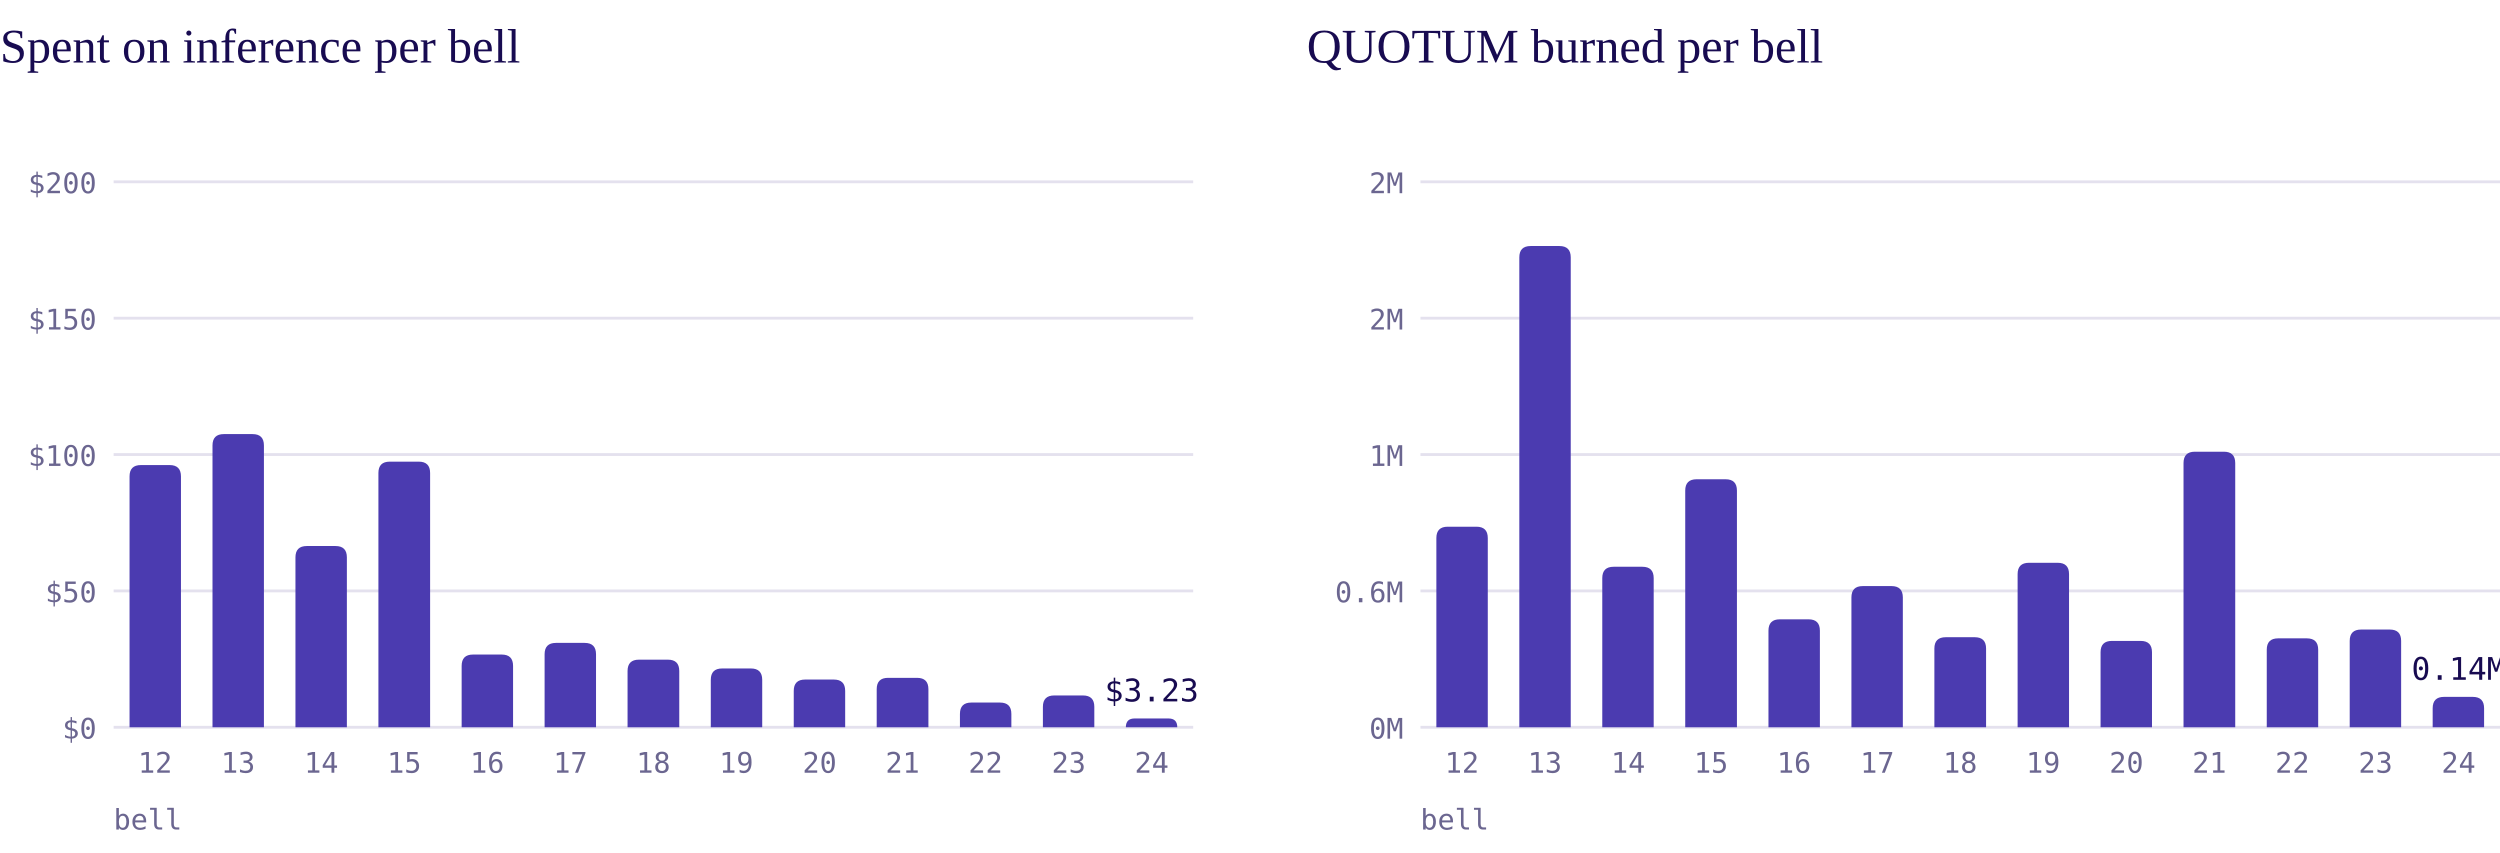
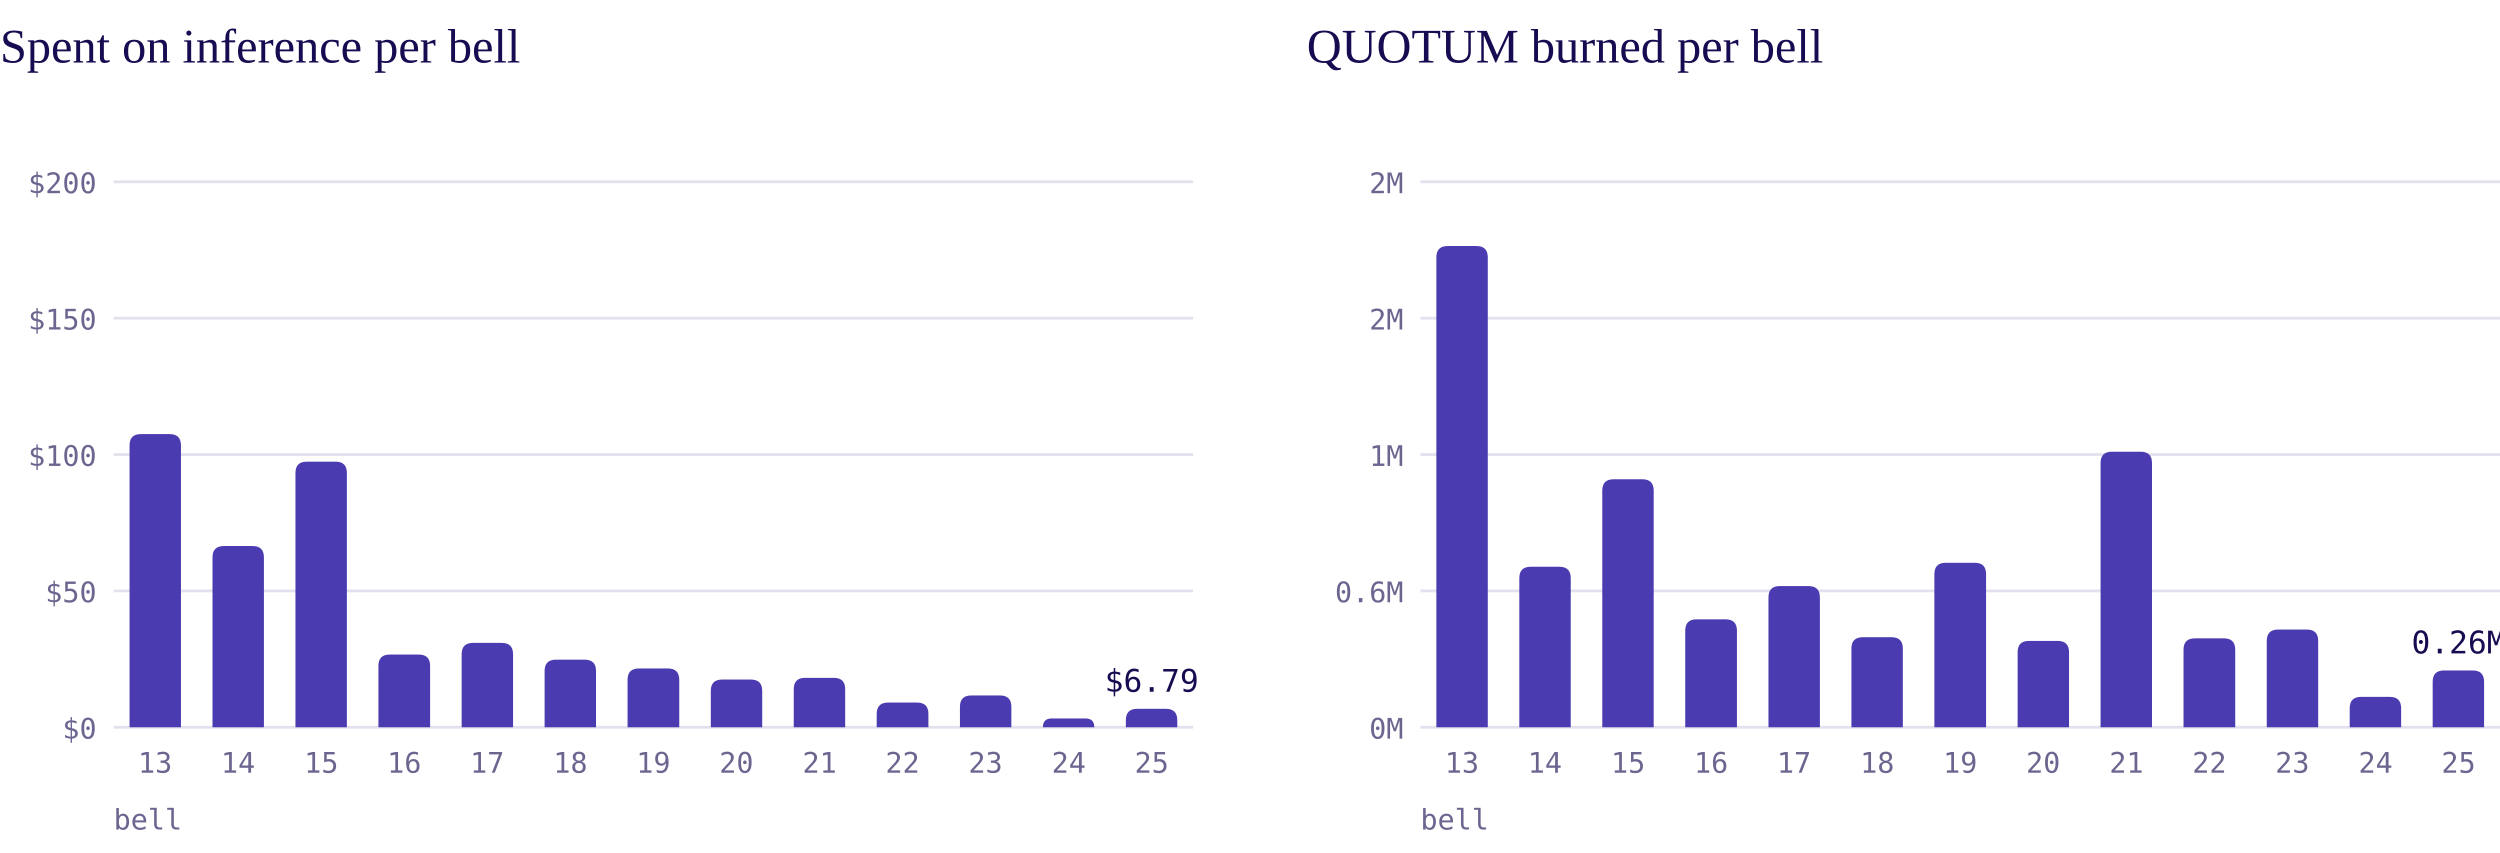
- <svg xmlns="http://www.w3.org/2000/svg" viewBox="0 0 880 300" width="880" height="300" role="img" aria-label="quotum bells 1 to 24: inference spent and QUOTUM burned per bell">
+ <svg xmlns="http://www.w3.org/2000/svg" viewBox="0 0 880 300" width="880" height="300" role="img" aria-label="quotum bells 1 to 25: inference spent and QUOTUM burned per bell">
  <text x="0" y="22" font-family="Georgia,'Times New Roman',serif" font-size="17" fill="#180b51">Spent on inference per bell</text>
  <line x1="40" x2="420" y1="256.0" y2="256.0" stroke="#e4e1ee" stroke-width="1" />
  <text x="34" y="260.0" text-anchor="end" font-family="ui-monospace,SFMono-Regular,Menlo,monospace" font-size="10" fill="#6b6690">$0</text>
  <line x1="40" x2="420" y1="208.0" y2="208.0" stroke="#e4e1ee" stroke-width="1" />
  <text x="34" y="212.0" text-anchor="end" font-family="ui-monospace,SFMono-Regular,Menlo,monospace" font-size="10" fill="#6b6690">$50</text>
  <line x1="40" x2="420" y1="160.0" y2="160.0" stroke="#e4e1ee" stroke-width="1" />
  <text x="34" y="164.0" text-anchor="end" font-family="ui-monospace,SFMono-Regular,Menlo,monospace" font-size="10" fill="#6b6690">$100</text>
  <line x1="40" x2="420" y1="112.0" y2="112.0" stroke="#e4e1ee" stroke-width="1" />
  <text x="34" y="116.0" text-anchor="end" font-family="ui-monospace,SFMono-Regular,Menlo,monospace" font-size="10" fill="#6b6690">$150</text>
  <line x1="40" x2="420" y1="64.0" y2="64.0" stroke="#e4e1ee" stroke-width="1" />
  <text x="34" y="68.0" text-anchor="end" font-family="ui-monospace,SFMono-Regular,Menlo,monospace" font-size="10" fill="#6b6690">$200</text>
-   <path d="M45.6,256.0 V167.7 Q45.6,163.7 49.6,163.7 H59.7 Q63.7,163.7 63.7,167.7 V256.0 Z" fill="#4b3bb0" />
-   <text x="54.6" y="272" text-anchor="middle" font-family="ui-monospace,SFMono-Regular,Menlo,monospace" font-size="10" fill="#6b6690">12</text>
-   <path d="M74.8,256.0 V156.8 Q74.8,152.8 78.8,152.8 H88.9 Q92.9,152.8 92.9,156.8 V256.0 Z" fill="#4b3bb0" />
-   <text x="83.8" y="272" text-anchor="middle" font-family="ui-monospace,SFMono-Regular,Menlo,monospace" font-size="10" fill="#6b6690">13</text>
-   <path d="M104.0,256.0 V196.2 Q104.0,192.2 108.0,192.2 H118.1 Q122.1,192.2 122.1,196.2 V256.0 Z" fill="#4b3bb0" />
-   <text x="113.1" y="272" text-anchor="middle" font-family="ui-monospace,SFMono-Regular,Menlo,monospace" font-size="10" fill="#6b6690">14</text>
-   <path d="M133.2,256.0 V166.5 Q133.2,162.5 137.2,162.5 H147.4 Q151.4,162.5 151.4,166.5 V256.0 Z" fill="#4b3bb0" />
-   <text x="142.3" y="272" text-anchor="middle" font-family="ui-monospace,SFMono-Regular,Menlo,monospace" font-size="10" fill="#6b6690">15</text>
-   <path d="M162.5,256.0 V234.4 Q162.5,230.4 166.5,230.4 H176.6 Q180.6,230.4 180.6,234.4 V256.0 Z" fill="#4b3bb0" />
-   <text x="171.5" y="272" text-anchor="middle" font-family="ui-monospace,SFMono-Regular,Menlo,monospace" font-size="10" fill="#6b6690">16</text>
-   <path d="M191.7,256.0 V230.3 Q191.7,226.3 195.7,226.3 H205.8 Q209.8,226.3 209.8,230.3 V256.0 Z" fill="#4b3bb0" />
-   <text x="200.8" y="272" text-anchor="middle" font-family="ui-monospace,SFMono-Regular,Menlo,monospace" font-size="10" fill="#6b6690">17</text>
-   <path d="M220.9,256.0 V236.2 Q220.9,232.2 224.9,232.2 H235.1 Q239.1,232.2 239.1,236.2 V256.0 Z" fill="#4b3bb0" />
-   <text x="230.0" y="272" text-anchor="middle" font-family="ui-monospace,SFMono-Regular,Menlo,monospace" font-size="10" fill="#6b6690">18</text>
-   <path d="M250.2,256.0 V239.3 Q250.2,235.3 254.2,235.3 H264.3 Q268.3,235.3 268.3,239.3 V256.0 Z" fill="#4b3bb0" />
-   <text x="259.2" y="272" text-anchor="middle" font-family="ui-monospace,SFMono-Regular,Menlo,monospace" font-size="10" fill="#6b6690">19</text>
-   <path d="M279.4,256.0 V243.2 Q279.4,239.2 283.4,239.2 H293.5 Q297.5,239.2 297.5,243.2 V256.0 Z" fill="#4b3bb0" />
-   <text x="288.5" y="272" text-anchor="middle" font-family="ui-monospace,SFMono-Regular,Menlo,monospace" font-size="10" fill="#6b6690">20</text>
-   <path d="M308.6,256.0 V242.6 Q308.6,238.6 312.6,238.6 H322.8 Q326.8,238.6 326.8,242.6 V256.0 Z" fill="#4b3bb0" />
-   <text x="317.7" y="272" text-anchor="middle" font-family="ui-monospace,SFMono-Regular,Menlo,monospace" font-size="10" fill="#6b6690">21</text>
-   <path d="M337.9,256.0 V251.3 Q337.9,247.3 341.9,247.3 H352.0 Q356.0,247.3 356.0,251.3 V256.0 Z" fill="#4b3bb0" />
-   <text x="346.9" y="272" text-anchor="middle" font-family="ui-monospace,SFMono-Regular,Menlo,monospace" font-size="10" fill="#6b6690">22</text>
-   <path d="M367.1,256.0 V248.8 Q367.1,244.8 371.1,244.8 H381.2 Q385.2,244.8 385.2,248.8 V256.0 Z" fill="#4b3bb0" />
-   <text x="376.2" y="272" text-anchor="middle" font-family="ui-monospace,SFMono-Regular,Menlo,monospace" font-size="10" fill="#6b6690">23</text>
-   <path d="M396.3,256.0 V256.0 Q396.3,252.9 399.4,252.9 H411.3 Q414.4,252.9 414.4,256.0 V256.0 Z" fill="#4b3bb0" />
-   <text x="405.4" y="272" text-anchor="middle" font-family="ui-monospace,SFMono-Regular,Menlo,monospace" font-size="10" fill="#6b6690">24</text>
-   <text x="405.4" y="246.9" text-anchor="middle" font-family="ui-monospace,SFMono-Regular,Menlo,monospace" font-size="11" fill="#180b51">$3.23</text>
+   <path d="M45.6,256.0 V156.8 Q45.6,152.8 49.6,152.8 H59.7 Q63.7,152.8 63.7,156.8 V256.0 Z" fill="#4b3bb0" />
+   <text x="54.6" y="272" text-anchor="middle" font-family="ui-monospace,SFMono-Regular,Menlo,monospace" font-size="10" fill="#6b6690">13</text>
+   <path d="M74.8,256.0 V196.2 Q74.8,192.2 78.8,192.2 H88.9 Q92.9,192.2 92.9,196.2 V256.0 Z" fill="#4b3bb0" />
+   <text x="83.8" y="272" text-anchor="middle" font-family="ui-monospace,SFMono-Regular,Menlo,monospace" font-size="10" fill="#6b6690">14</text>
+   <path d="M104.0,256.0 V166.5 Q104.0,162.5 108.0,162.5 H118.1 Q122.1,162.5 122.1,166.5 V256.0 Z" fill="#4b3bb0" />
+   <text x="113.1" y="272" text-anchor="middle" font-family="ui-monospace,SFMono-Regular,Menlo,monospace" font-size="10" fill="#6b6690">15</text>
+   <path d="M133.2,256.0 V234.4 Q133.2,230.4 137.2,230.4 H147.4 Q151.4,230.4 151.4,234.4 V256.0 Z" fill="#4b3bb0" />
+   <text x="142.3" y="272" text-anchor="middle" font-family="ui-monospace,SFMono-Regular,Menlo,monospace" font-size="10" fill="#6b6690">16</text>
+   <path d="M162.5,256.0 V230.3 Q162.5,226.3 166.5,226.3 H176.6 Q180.6,226.3 180.6,230.3 V256.0 Z" fill="#4b3bb0" />
+   <text x="171.5" y="272" text-anchor="middle" font-family="ui-monospace,SFMono-Regular,Menlo,monospace" font-size="10" fill="#6b6690">17</text>
+   <path d="M191.7,256.0 V236.2 Q191.7,232.2 195.7,232.2 H205.8 Q209.8,232.2 209.8,236.2 V256.0 Z" fill="#4b3bb0" />
+   <text x="200.8" y="272" text-anchor="middle" font-family="ui-monospace,SFMono-Regular,Menlo,monospace" font-size="10" fill="#6b6690">18</text>
+   <path d="M220.9,256.0 V239.3 Q220.9,235.3 224.9,235.3 H235.1 Q239.1,235.3 239.1,239.3 V256.0 Z" fill="#4b3bb0" />
+   <text x="230.0" y="272" text-anchor="middle" font-family="ui-monospace,SFMono-Regular,Menlo,monospace" font-size="10" fill="#6b6690">19</text>
+   <path d="M250.2,256.0 V243.2 Q250.2,239.2 254.2,239.2 H264.3 Q268.3,239.2 268.3,243.2 V256.0 Z" fill="#4b3bb0" />
+   <text x="259.2" y="272" text-anchor="middle" font-family="ui-monospace,SFMono-Regular,Menlo,monospace" font-size="10" fill="#6b6690">20</text>
+   <path d="M279.4,256.0 V242.6 Q279.4,238.6 283.4,238.6 H293.5 Q297.5,238.6 297.5,242.6 V256.0 Z" fill="#4b3bb0" />
+   <text x="288.5" y="272" text-anchor="middle" font-family="ui-monospace,SFMono-Regular,Menlo,monospace" font-size="10" fill="#6b6690">21</text>
+   <path d="M308.6,256.0 V251.3 Q308.6,247.3 312.6,247.3 H322.8 Q326.8,247.3 326.8,251.3 V256.0 Z" fill="#4b3bb0" />
+   <text x="317.7" y="272" text-anchor="middle" font-family="ui-monospace,SFMono-Regular,Menlo,monospace" font-size="10" fill="#6b6690">22</text>
+   <path d="M337.9,256.0 V248.8 Q337.9,244.8 341.9,244.8 H352.0 Q356.0,244.8 356.0,248.8 V256.0 Z" fill="#4b3bb0" />
+   <text x="346.9" y="272" text-anchor="middle" font-family="ui-monospace,SFMono-Regular,Menlo,monospace" font-size="10" fill="#6b6690">23</text>
+   <path d="M367.1,256.0 V256.0 Q367.1,252.9 370.2,252.9 H382.1 Q385.2,252.9 385.2,256.0 V256.0 Z" fill="#4b3bb0" />
+   <text x="376.2" y="272" text-anchor="middle" font-family="ui-monospace,SFMono-Regular,Menlo,monospace" font-size="10" fill="#6b6690">24</text>
+   <path d="M396.3,256.0 V253.5 Q396.3,249.5 400.3,249.5 H410.4 Q414.4,249.5 414.4,253.5 V256.0 Z" fill="#4b3bb0" />
+   <text x="405.4" y="272" text-anchor="middle" font-family="ui-monospace,SFMono-Regular,Menlo,monospace" font-size="10" fill="#6b6690">25</text>
+   <text x="405.4" y="243.5" text-anchor="middle" font-family="ui-monospace,SFMono-Regular,Menlo,monospace" font-size="11" fill="#180b51">$6.79</text>
  <text x="40" y="292" font-family="ui-monospace,SFMono-Regular,Menlo,monospace" font-size="10" fill="#6b6690">bell</text>
  <text x="460" y="22" font-family="Georgia,'Times New Roman',serif" font-size="17" fill="#180b51">QUOTUM burned per bell</text>
  <line x1="500" x2="880" y1="256.0" y2="256.0" stroke="#e4e1ee" stroke-width="1" />
  <text x="494" y="260.0" text-anchor="end" font-family="ui-monospace,SFMono-Regular,Menlo,monospace" font-size="10" fill="#6b6690">0M</text>
  <line x1="500" x2="880" y1="208.0" y2="208.0" stroke="#e4e1ee" stroke-width="1" />
  <text x="494" y="212.0" text-anchor="end" font-family="ui-monospace,SFMono-Regular,Menlo,monospace" font-size="10" fill="#6b6690">0.6M</text>
  <line x1="500" x2="880" y1="160.0" y2="160.0" stroke="#e4e1ee" stroke-width="1" />
  <text x="494" y="164.0" text-anchor="end" font-family="ui-monospace,SFMono-Regular,Menlo,monospace" font-size="10" fill="#6b6690">1M</text>
  <line x1="500" x2="880" y1="112.0" y2="112.0" stroke="#e4e1ee" stroke-width="1" />
  <text x="494" y="116.0" text-anchor="end" font-family="ui-monospace,SFMono-Regular,Menlo,monospace" font-size="10" fill="#6b6690">2M</text>
  <line x1="500" x2="880" y1="64.0" y2="64.0" stroke="#e4e1ee" stroke-width="1" />
  <text x="494" y="68.0" text-anchor="end" font-family="ui-monospace,SFMono-Regular,Menlo,monospace" font-size="10" fill="#6b6690">2M</text>
-   <path d="M505.6,256.0 V189.4 Q505.6,185.4 509.6,185.4 H519.7 Q523.7,185.4 523.7,189.4 V256.0 Z" fill="#4b3bb0" />
-   <text x="514.6" y="272" text-anchor="middle" font-family="ui-monospace,SFMono-Regular,Menlo,monospace" font-size="10" fill="#6b6690">12</text>
-   <path d="M534.8,256.0 V90.6 Q534.8,86.6 538.8,86.6 H548.9 Q552.9,86.6 552.9,90.6 V256.0 Z" fill="#4b3bb0" />
-   <text x="543.8" y="272" text-anchor="middle" font-family="ui-monospace,SFMono-Regular,Menlo,monospace" font-size="10" fill="#6b6690">13</text>
-   <path d="M564.0,256.0 V203.5 Q564.0,199.5 568.0,199.5 H578.1 Q582.1,199.5 582.1,203.5 V256.0 Z" fill="#4b3bb0" />
-   <text x="573.1" y="272" text-anchor="middle" font-family="ui-monospace,SFMono-Regular,Menlo,monospace" font-size="10" fill="#6b6690">14</text>
-   <path d="M593.2,256.0 V172.7 Q593.2,168.7 597.2,168.7 H607.4 Q611.4,168.7 611.4,172.7 V256.0 Z" fill="#4b3bb0" />
-   <text x="602.3" y="272" text-anchor="middle" font-family="ui-monospace,SFMono-Regular,Menlo,monospace" font-size="10" fill="#6b6690">15</text>
-   <path d="M622.5,256.0 V222.0 Q622.5,218.0 626.5,218.0 H636.6 Q640.6,218.0 640.6,222.0 V256.0 Z" fill="#4b3bb0" />
-   <text x="631.5" y="272" text-anchor="middle" font-family="ui-monospace,SFMono-Regular,Menlo,monospace" font-size="10" fill="#6b6690">16</text>
-   <path d="M651.7,256.0 V210.3 Q651.7,206.3 655.7,206.3 H665.8 Q669.8,206.3 669.8,210.3 V256.0 Z" fill="#4b3bb0" />
-   <text x="660.8" y="272" text-anchor="middle" font-family="ui-monospace,SFMono-Regular,Menlo,monospace" font-size="10" fill="#6b6690">17</text>
-   <path d="M680.9,256.0 V228.3 Q680.9,224.3 684.9,224.3 H695.1 Q699.1,224.3 699.1,228.3 V256.0 Z" fill="#4b3bb0" />
-   <text x="690.0" y="272" text-anchor="middle" font-family="ui-monospace,SFMono-Regular,Menlo,monospace" font-size="10" fill="#6b6690">18</text>
-   <path d="M710.2,256.0 V202.1 Q710.2,198.1 714.2,198.1 H724.3 Q728.3,198.1 728.3,202.1 V256.0 Z" fill="#4b3bb0" />
-   <text x="719.2" y="272" text-anchor="middle" font-family="ui-monospace,SFMono-Regular,Menlo,monospace" font-size="10" fill="#6b6690">19</text>
-   <path d="M739.4,256.0 V229.6 Q739.4,225.6 743.4,225.6 H753.5 Q757.5,225.6 757.5,229.6 V256.0 Z" fill="#4b3bb0" />
-   <text x="748.5" y="272" text-anchor="middle" font-family="ui-monospace,SFMono-Regular,Menlo,monospace" font-size="10" fill="#6b6690">20</text>
-   <path d="M768.6,256.0 V163.0 Q768.6,159.0 772.6,159.0 H782.8 Q786.8,159.0 786.8,163.0 V256.0 Z" fill="#4b3bb0" />
-   <text x="777.7" y="272" text-anchor="middle" font-family="ui-monospace,SFMono-Regular,Menlo,monospace" font-size="10" fill="#6b6690">21</text>
-   <path d="M797.9,256.0 V228.7 Q797.9,224.7 801.9,224.7 H812.0 Q816.0,224.7 816.0,228.7 V256.0 Z" fill="#4b3bb0" />
-   <text x="806.9" y="272" text-anchor="middle" font-family="ui-monospace,SFMono-Regular,Menlo,monospace" font-size="10" fill="#6b6690">22</text>
-   <path d="M827.1,256.0 V225.6 Q827.1,221.6 831.1,221.6 H841.2 Q845.2,221.6 845.2,225.6 V256.0 Z" fill="#4b3bb0" />
-   <text x="836.2" y="272" text-anchor="middle" font-family="ui-monospace,SFMono-Regular,Menlo,monospace" font-size="10" fill="#6b6690">23</text>
-   <path d="M856.3,256.0 V249.3 Q856.3,245.3 860.3,245.3 H870.4 Q874.4,245.3 874.4,249.3 V256.0 Z" fill="#4b3bb0" />
-   <text x="865.4" y="272" text-anchor="middle" font-family="ui-monospace,SFMono-Regular,Menlo,monospace" font-size="10" fill="#6b6690">24</text>
-   <text x="865.4" y="239.3" text-anchor="middle" font-family="ui-monospace,SFMono-Regular,Menlo,monospace" font-size="11" fill="#180b51">0.14M</text>
+   <path d="M505.6,256.0 V90.6 Q505.6,86.6 509.6,86.6 H519.7 Q523.7,86.6 523.7,90.6 V256.0 Z" fill="#4b3bb0" />
+   <text x="514.6" y="272" text-anchor="middle" font-family="ui-monospace,SFMono-Regular,Menlo,monospace" font-size="10" fill="#6b6690">13</text>
+   <path d="M534.8,256.0 V203.5 Q534.8,199.5 538.8,199.5 H548.9 Q552.9,199.5 552.9,203.5 V256.0 Z" fill="#4b3bb0" />
+   <text x="543.8" y="272" text-anchor="middle" font-family="ui-monospace,SFMono-Regular,Menlo,monospace" font-size="10" fill="#6b6690">14</text>
+   <path d="M564.0,256.0 V172.7 Q564.0,168.7 568.0,168.7 H578.1 Q582.1,168.7 582.1,172.7 V256.0 Z" fill="#4b3bb0" />
+   <text x="573.1" y="272" text-anchor="middle" font-family="ui-monospace,SFMono-Regular,Menlo,monospace" font-size="10" fill="#6b6690">15</text>
+   <path d="M593.2,256.0 V222.0 Q593.2,218.0 597.2,218.0 H607.4 Q611.4,218.0 611.4,222.0 V256.0 Z" fill="#4b3bb0" />
+   <text x="602.3" y="272" text-anchor="middle" font-family="ui-monospace,SFMono-Regular,Menlo,monospace" font-size="10" fill="#6b6690">16</text>
+   <path d="M622.5,256.0 V210.3 Q622.5,206.3 626.5,206.3 H636.6 Q640.6,206.3 640.6,210.3 V256.0 Z" fill="#4b3bb0" />
+   <text x="631.5" y="272" text-anchor="middle" font-family="ui-monospace,SFMono-Regular,Menlo,monospace" font-size="10" fill="#6b6690">17</text>
+   <path d="M651.7,256.0 V228.3 Q651.7,224.3 655.7,224.3 H665.8 Q669.8,224.3 669.8,228.3 V256.0 Z" fill="#4b3bb0" />
+   <text x="660.8" y="272" text-anchor="middle" font-family="ui-monospace,SFMono-Regular,Menlo,monospace" font-size="10" fill="#6b6690">18</text>
+   <path d="M680.9,256.0 V202.1 Q680.9,198.1 684.9,198.1 H695.1 Q699.1,198.1 699.1,202.1 V256.0 Z" fill="#4b3bb0" />
+   <text x="690.0" y="272" text-anchor="middle" font-family="ui-monospace,SFMono-Regular,Menlo,monospace" font-size="10" fill="#6b6690">19</text>
+   <path d="M710.2,256.0 V229.6 Q710.2,225.6 714.2,225.6 H724.3 Q728.3,225.6 728.3,229.6 V256.0 Z" fill="#4b3bb0" />
+   <text x="719.2" y="272" text-anchor="middle" font-family="ui-monospace,SFMono-Regular,Menlo,monospace" font-size="10" fill="#6b6690">20</text>
+   <path d="M739.4,256.0 V163.0 Q739.4,159.0 743.4,159.0 H753.5 Q757.5,159.0 757.5,163.0 V256.0 Z" fill="#4b3bb0" />
+   <text x="748.5" y="272" text-anchor="middle" font-family="ui-monospace,SFMono-Regular,Menlo,monospace" font-size="10" fill="#6b6690">21</text>
+   <path d="M768.6,256.0 V228.7 Q768.6,224.7 772.6,224.7 H782.8 Q786.8,224.7 786.8,228.7 V256.0 Z" fill="#4b3bb0" />
+   <text x="777.7" y="272" text-anchor="middle" font-family="ui-monospace,SFMono-Regular,Menlo,monospace" font-size="10" fill="#6b6690">22</text>
+   <path d="M797.9,256.0 V225.6 Q797.9,221.6 801.9,221.6 H812.0 Q816.0,221.6 816.0,225.6 V256.0 Z" fill="#4b3bb0" />
+   <text x="806.9" y="272" text-anchor="middle" font-family="ui-monospace,SFMono-Regular,Menlo,monospace" font-size="10" fill="#6b6690">23</text>
+   <path d="M827.1,256.0 V249.3 Q827.1,245.3 831.1,245.3 H841.2 Q845.2,245.3 845.2,249.3 V256.0 Z" fill="#4b3bb0" />
+   <text x="836.2" y="272" text-anchor="middle" font-family="ui-monospace,SFMono-Regular,Menlo,monospace" font-size="10" fill="#6b6690">24</text>
+   <path d="M856.3,256.0 V240.0 Q856.3,236.0 860.3,236.0 H870.4 Q874.4,236.0 874.4,240.0 V256.0 Z" fill="#4b3bb0" />
+   <text x="865.4" y="272" text-anchor="middle" font-family="ui-monospace,SFMono-Regular,Menlo,monospace" font-size="10" fill="#6b6690">25</text>
+   <text x="865.4" y="230.0" text-anchor="middle" font-family="ui-monospace,SFMono-Regular,Menlo,monospace" font-size="11" fill="#180b51">0.26M</text>
  <text x="500" y="292" font-family="ui-monospace,SFMono-Regular,Menlo,monospace" font-size="10" fill="#6b6690">bell</text>
</svg>
